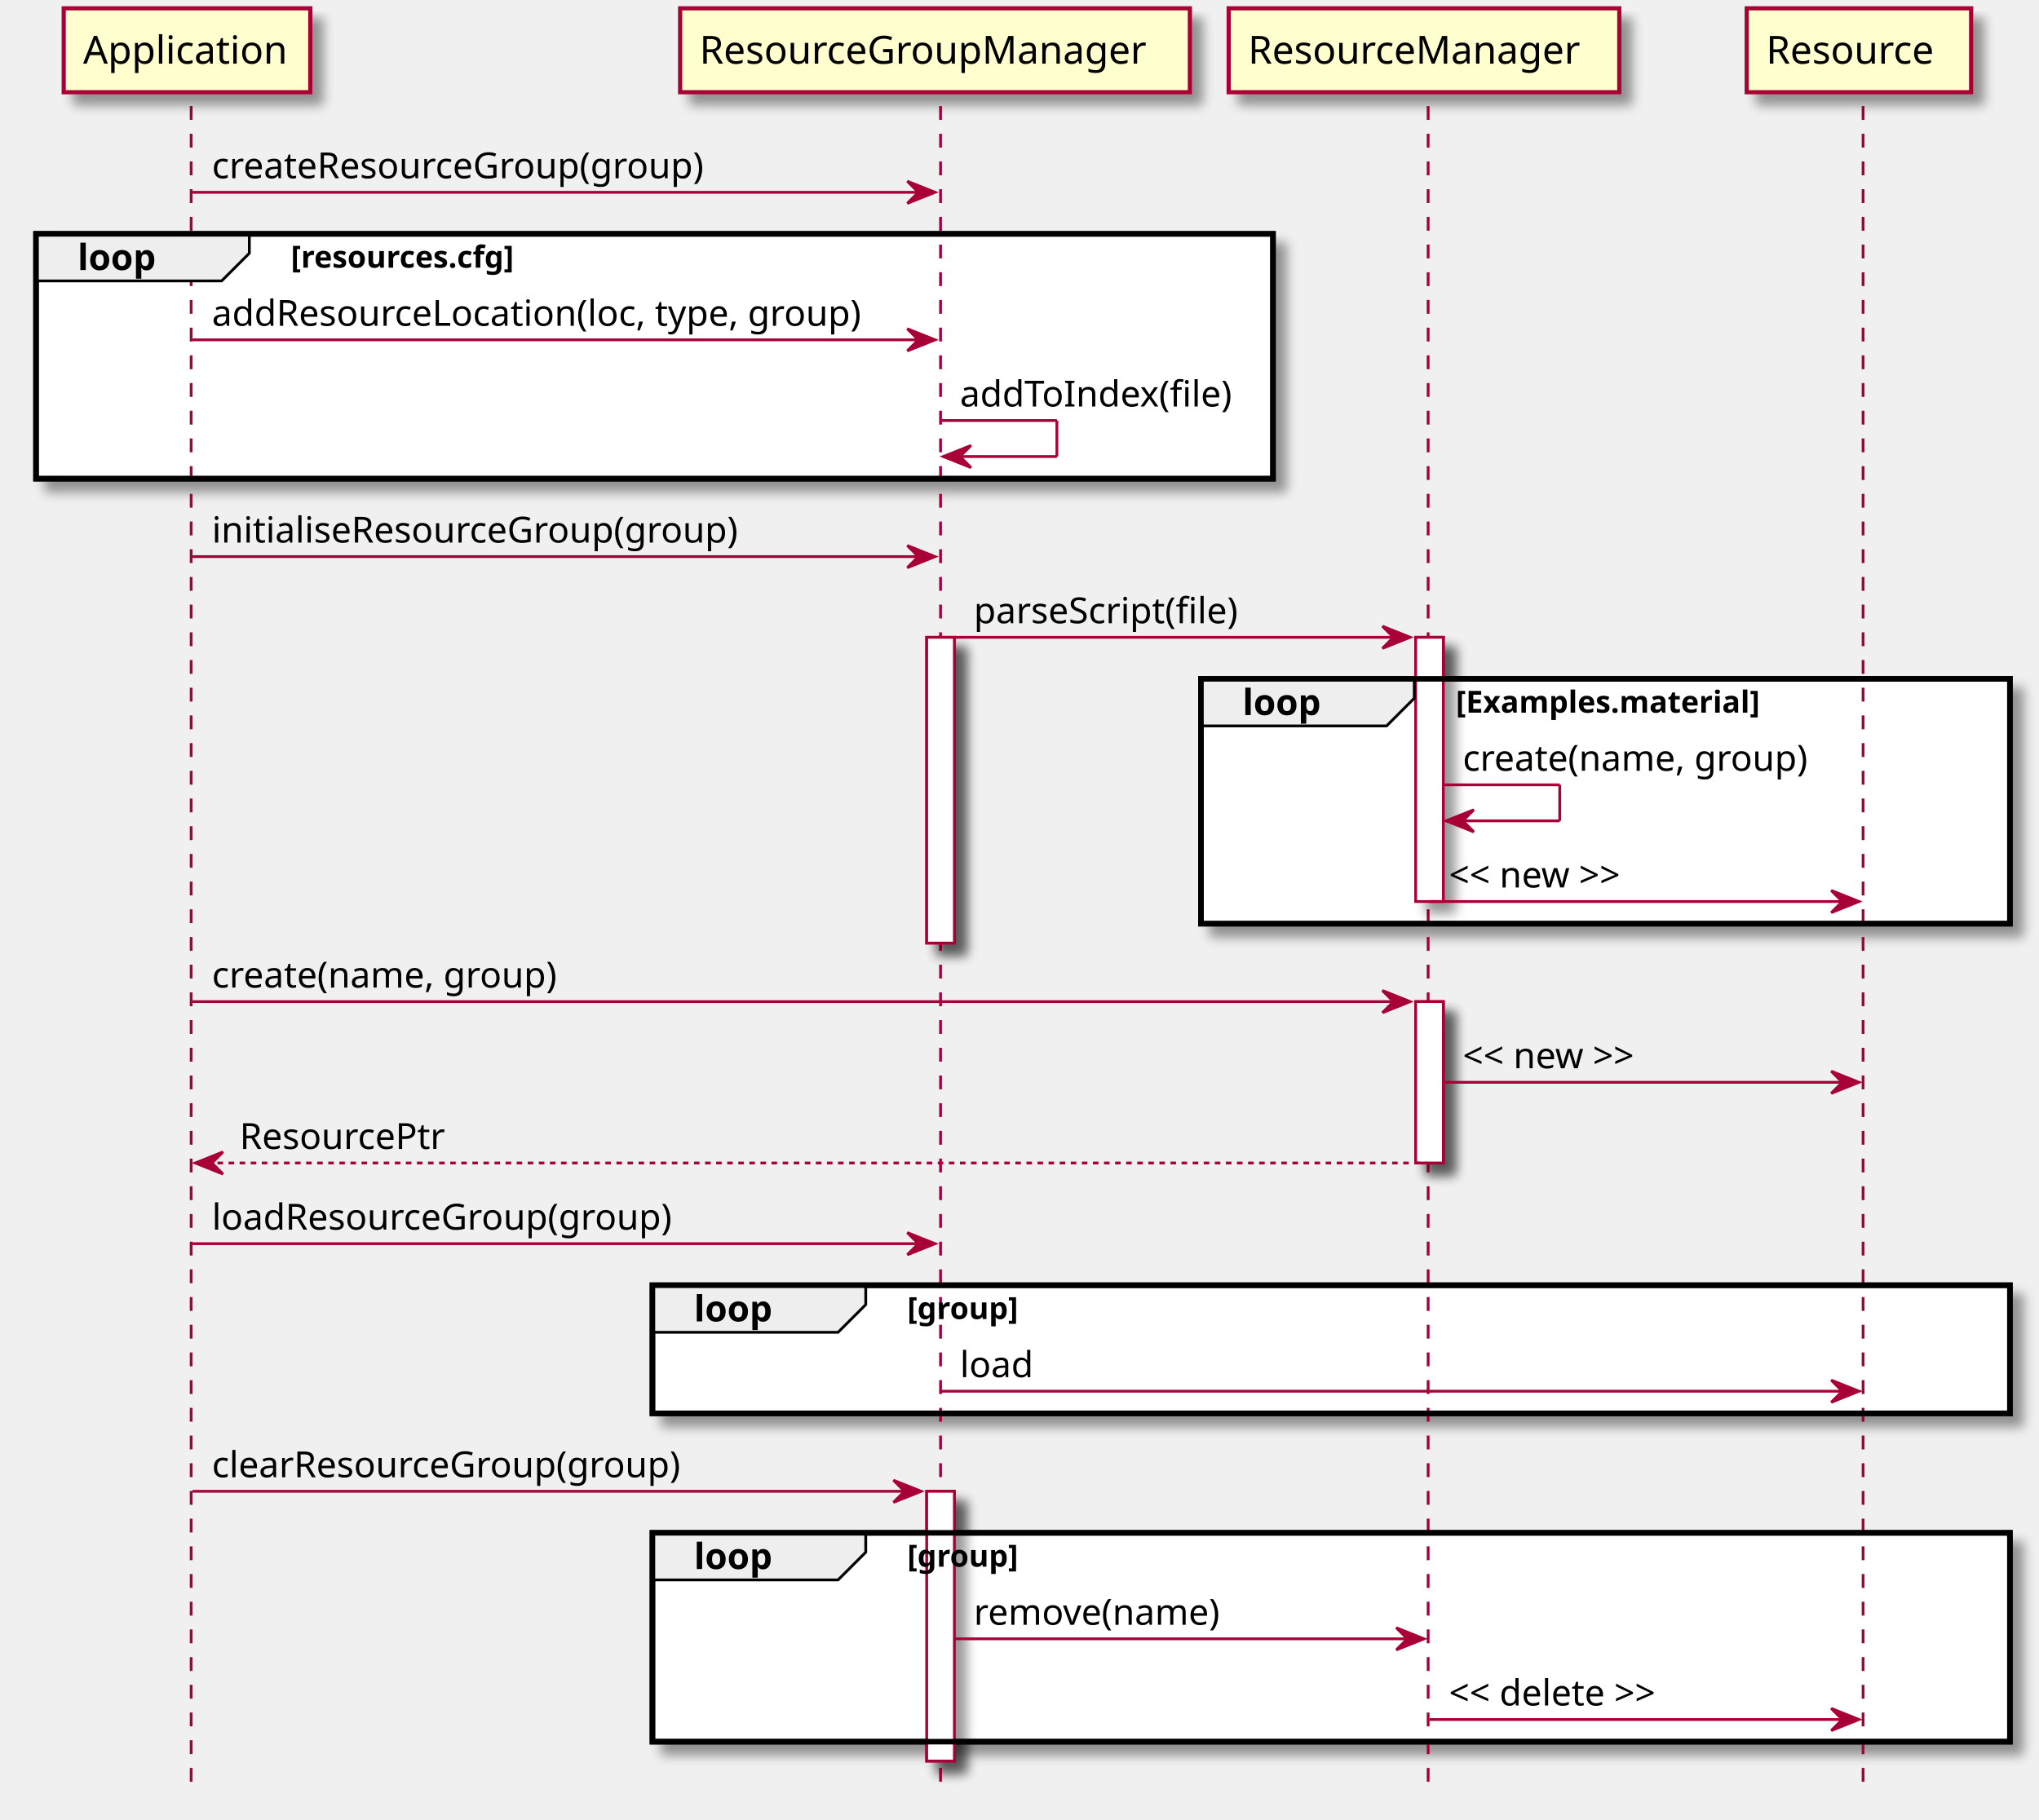
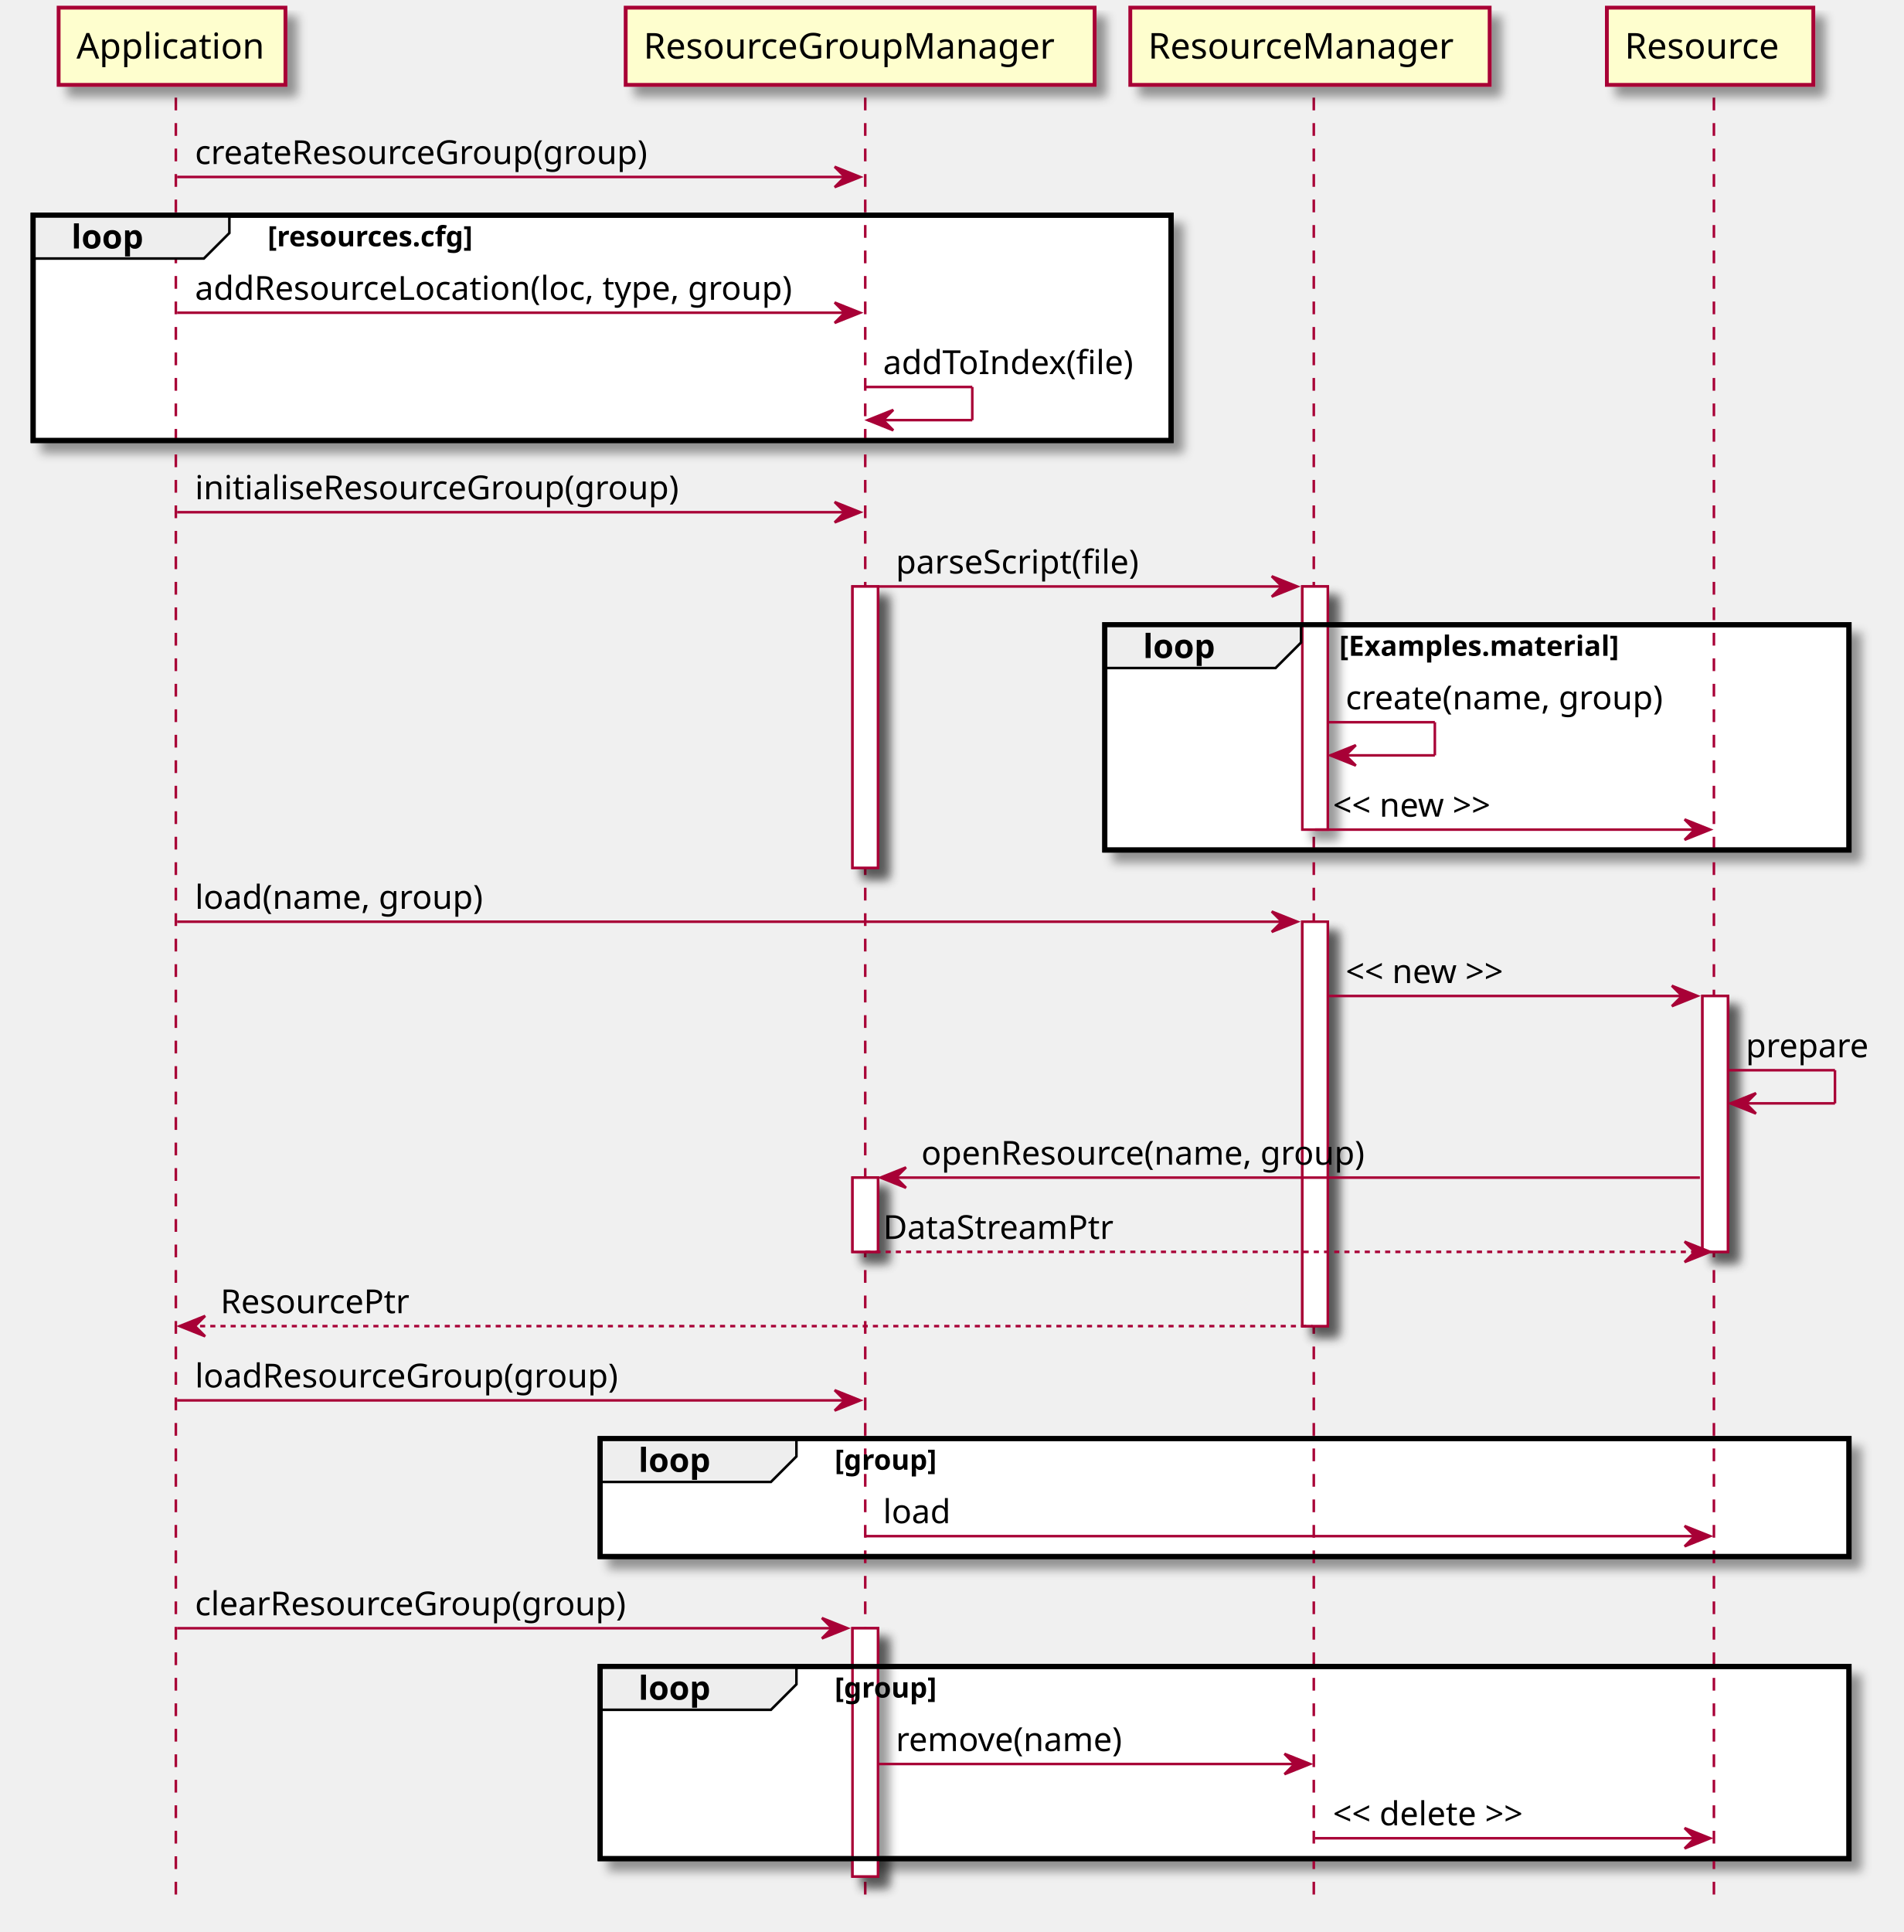
- <svg xmlns="http://www.w3.org/2000/svg" contentScriptType="application/ecmascript" contentStyleType="text/css" height="657px" preserveAspectRatio="none" style="width:736px;height:657px;" version="1.1" viewBox="0 0 736 657" width="736px" zoomAndPan="magnify">
+ <svg xmlns="http://www.w3.org/2000/svg" contentScriptType="application/ecmascript" contentStyleType="text/css" height="758px" preserveAspectRatio="none" style="width:747px;height:758px;" version="1.1" viewBox="0 0 747 758" width="747px" zoomAndPan="magnify">
  <defs>
-     <filter height="300%" id="fzptsm0p75g3m" width="300%" x="-1" y="-1">
+     <filter height="300%" id="f1qjybv0jj1fe0" width="300%" x="-1" y="-1">
      <feGaussianBlur result="blurOut" stdDeviation="2.0" />
      <feColorMatrix in="blurOut" result="blurOut2" type="matrix" values="0 0 0 0 0 0 0 0 0 0 0 0 0 0 0 0 0 0 .4 0" />
      <feOffset dx="4.0" dy="4.0" in="blurOut2" result="blurOut3" />
      <feBlend in="SourceGraphic" in2="blurOut3" mode="normal" />
    </filter>
  </defs>
  <g>
-     <rect fill="#FFFFFF" filter="url(#fzptsm0p75g3m)" height="110.398" style="stroke: #A80036; stroke-width: 1.0;" width="10" x="334.5" y="230.094" />
-     <rect fill="#FFFFFF" filter="url(#fzptsm0p75g3m)" height="97.398" style="stroke: #A80036; stroke-width: 1.0;" width="10" x="334.5" y="538.422" />
-     <rect fill="#FFFFFF" filter="url(#fzptsm0p75g3m)" height="95.398" style="stroke: #A80036; stroke-width: 1.0;" width="10" x="511" y="230.094" />
-     <rect fill="#FFFFFF" filter="url(#fzptsm0p75g3m)" height="58.266" style="stroke: #A80036; stroke-width: 1.0;" width="10" x="511" y="361.625" />
-     <rect fill="#FFFFFF" filter="url(#fzptsm0p75g3m)" height="88.398" style="stroke: #000000; stroke-width: 2.0;" width="446.5" x="13" y="84.43" />
-     <rect fill="#FFFFFF" filter="url(#fzptsm0p75g3m)" height="88.398" style="stroke: #000000; stroke-width: 2.0;" width="292" x="433.5" y="245.094" />
-     <rect fill="#FFFFFF" filter="url(#fzptsm0p75g3m)" height="46.266" style="stroke: #000000; stroke-width: 2.0;" width="490" x="235.5" y="464.023" />
-     <rect fill="#FFFFFF" filter="url(#fzptsm0p75g3m)" height="75.398" style="stroke: #000000; stroke-width: 2.0;" width="490" x="235.5" y="553.422" />
-     <line style="stroke: #A80036; stroke-width: 1.0; stroke-dasharray: 5.0,5.0;" x1="69" x2="69" y1="38.297" y2="645.82" />
-     <line style="stroke: #A80036; stroke-width: 1.0; stroke-dasharray: 5.0,5.0;" x1="339.5" x2="339.5" y1="38.297" y2="645.82" />
-     <line style="stroke: #A80036; stroke-width: 1.0; stroke-dasharray: 5.0,5.0;" x1="515.5" x2="515.5" y1="38.297" y2="645.82" />
-     <line style="stroke: #A80036; stroke-width: 1.0; stroke-dasharray: 5.0,5.0;" x1="672.5" x2="672.5" y1="38.297" y2="645.82" />
-     <rect fill="#FEFECE" filter="url(#fzptsm0p75g3m)" height="30.297" style="stroke: #A80036; stroke-width: 1.5;" width="89" x="23" y="3" />
+     <rect fill="#FFFFFF" filter="url(#f1qjybv0jj1fe0)" height="110.398" style="stroke: #A80036; stroke-width: 1.0;" width="10" x="334.5" y="230.094" />
+     <rect fill="#FFFFFF" filter="url(#f1qjybv0jj1fe0)" height="29.133" style="stroke: #A80036; stroke-width: 1.0;" width="10" x="334.5" y="462.023" />
+     <rect fill="#FFFFFF" filter="url(#f1qjybv0jj1fe0)" height="97.398" style="stroke: #A80036; stroke-width: 1.0;" width="10" x="334.5" y="638.82" />
+     <rect fill="#FFFFFF" filter="url(#f1qjybv0jj1fe0)" height="95.398" style="stroke: #A80036; stroke-width: 1.0;" width="10" x="511" y="230.094" />
+     <rect fill="#FFFFFF" filter="url(#f1qjybv0jj1fe0)" height="158.664" style="stroke: #A80036; stroke-width: 1.0;" width="10" x="511" y="361.625" />
+     <rect fill="#FFFFFF" filter="url(#f1qjybv0jj1fe0)" height="100.398" style="stroke: #A80036; stroke-width: 1.0;" width="10" x="668" y="390.758" />
+     <rect fill="#FFFFFF" filter="url(#f1qjybv0jj1fe0)" height="88.398" style="stroke: #000000; stroke-width: 2.0;" width="446.5" x="13" y="84.43" />
+     <rect fill="#FFFFFF" filter="url(#f1qjybv0jj1fe0)" height="88.398" style="stroke: #000000; stroke-width: 2.0;" width="292" x="433.5" y="245.094" />
+     <rect fill="#FFFFFF" filter="url(#f1qjybv0jj1fe0)" height="46.266" style="stroke: #000000; stroke-width: 2.0;" width="490" x="235.5" y="564.422" />
+     <rect fill="#FFFFFF" filter="url(#f1qjybv0jj1fe0)" height="75.398" style="stroke: #000000; stroke-width: 2.0;" width="490" x="235.5" y="653.82" />
+     <line style="stroke: #A80036; stroke-width: 1.0; stroke-dasharray: 5.0,5.0;" x1="69" x2="69" y1="38.297" y2="746.219" />
+     <line style="stroke: #A80036; stroke-width: 1.0; stroke-dasharray: 5.0,5.0;" x1="339.5" x2="339.5" y1="38.297" y2="746.219" />
+     <line style="stroke: #A80036; stroke-width: 1.0; stroke-dasharray: 5.0,5.0;" x1="515.5" x2="515.5" y1="38.297" y2="746.219" />
+     <line style="stroke: #A80036; stroke-width: 1.0; stroke-dasharray: 5.0,5.0;" x1="672.5" x2="672.5" y1="38.297" y2="746.219" />
+     <rect fill="#FEFECE" filter="url(#f1qjybv0jj1fe0)" height="30.297" style="stroke: #A80036; stroke-width: 1.5;" width="89" x="23" y="3" />
    <text fill="#000000" font-family="sans-serif" font-size="14" lengthAdjust="spacingAndGlyphs" textLength="75" x="30" y="22.995">Application</text>
-     <rect fill="#FEFECE" filter="url(#fzptsm0p75g3m)" height="30.297" style="stroke: #A80036; stroke-width: 1.5;" width="184" x="245.5" y="3" />
+     <rect fill="#FEFECE" filter="url(#f1qjybv0jj1fe0)" height="30.297" style="stroke: #A80036; stroke-width: 1.5;" width="184" x="245.5" y="3" />
    <text fill="#000000" font-family="sans-serif" font-size="14" lengthAdjust="spacingAndGlyphs" textLength="170" x="252.5" y="22.995">ResourceGroupManager</text>
-     <rect fill="#FEFECE" filter="url(#fzptsm0p75g3m)" height="30.297" style="stroke: #A80036; stroke-width: 1.5;" width="141" x="443.5" y="3" />
+     <rect fill="#FEFECE" filter="url(#f1qjybv0jj1fe0)" height="30.297" style="stroke: #A80036; stroke-width: 1.5;" width="141" x="443.5" y="3" />
    <text fill="#000000" font-family="sans-serif" font-size="14" lengthAdjust="spacingAndGlyphs" textLength="127" x="450.5" y="22.995">ResourceManager</text>
-     <rect fill="#FEFECE" filter="url(#fzptsm0p75g3m)" height="30.297" style="stroke: #A80036; stroke-width: 1.5;" width="81" x="630.5" y="3" />
+     <rect fill="#FEFECE" filter="url(#f1qjybv0jj1fe0)" height="30.297" style="stroke: #A80036; stroke-width: 1.5;" width="81" x="630.5" y="3" />
    <text fill="#000000" font-family="sans-serif" font-size="14" lengthAdjust="spacingAndGlyphs" textLength="67" x="637.5" y="22.995">Resource</text>
-     <rect fill="#FFFFFF" filter="url(#fzptsm0p75g3m)" height="110.398" style="stroke: #A80036; stroke-width: 1.0;" width="10" x="334.5" y="230.094" />
-     <rect fill="#FFFFFF" filter="url(#fzptsm0p75g3m)" height="97.398" style="stroke: #A80036; stroke-width: 1.0;" width="10" x="334.5" y="538.422" />
-     <rect fill="#FFFFFF" filter="url(#fzptsm0p75g3m)" height="95.398" style="stroke: #A80036; stroke-width: 1.0;" width="10" x="511" y="230.094" />
-     <rect fill="#FFFFFF" filter="url(#fzptsm0p75g3m)" height="58.266" style="stroke: #A80036; stroke-width: 1.0;" width="10" x="511" y="361.625" />
+     <rect fill="#FFFFFF" filter="url(#f1qjybv0jj1fe0)" height="110.398" style="stroke: #A80036; stroke-width: 1.0;" width="10" x="334.5" y="230.094" />
+     <rect fill="#FFFFFF" filter="url(#f1qjybv0jj1fe0)" height="29.133" style="stroke: #A80036; stroke-width: 1.0;" width="10" x="334.5" y="462.023" />
+     <rect fill="#FFFFFF" filter="url(#f1qjybv0jj1fe0)" height="97.398" style="stroke: #A80036; stroke-width: 1.0;" width="10" x="334.5" y="638.82" />
+     <rect fill="#FFFFFF" filter="url(#f1qjybv0jj1fe0)" height="95.398" style="stroke: #A80036; stroke-width: 1.0;" width="10" x="511" y="230.094" />
+     <rect fill="#FFFFFF" filter="url(#f1qjybv0jj1fe0)" height="158.664" style="stroke: #A80036; stroke-width: 1.0;" width="10" x="511" y="361.625" />
+     <rect fill="#FFFFFF" filter="url(#f1qjybv0jj1fe0)" height="100.398" style="stroke: #A80036; stroke-width: 1.0;" width="10" x="668" y="390.758" />
    <polygon fill="#A80036" points="327.5,65.43,337.5,69.43,327.5,73.43,331.5,69.43" style="stroke: #A80036; stroke-width: 1.0;" />
    <line style="stroke: #A80036; stroke-width: 1.0;" x1="69.5" x2="333.5" y1="69.43" y2="69.43" />
    <text fill="#000000" font-family="sans-serif" font-size="13" lengthAdjust="spacingAndGlyphs" textLength="186" x="76.5" y="64.364">createResourceGroup(group)</text>
    <path d="M13,84.43 L90,84.43 L90,91.43 L80,101.43 L13,101.43 L13,84.43 " fill="#EEEEEE" style="stroke: #000000; stroke-width: 1.0;" />
    <rect fill="none" height="88.398" style="stroke: #000000; stroke-width: 2.0;" width="446.5" x="13" y="84.43" />
    <text fill="#000000" font-family="sans-serif" font-size="13" font-weight="bold" lengthAdjust="spacingAndGlyphs" textLength="32" x="28" y="97.497">loop</text>
    <text fill="#000000" font-family="sans-serif" font-size="11" font-weight="bold" lengthAdjust="spacingAndGlyphs" textLength="97" x="105" y="96.64">[resources.cfg]</text>
    <polygon fill="#A80036" points="327.5,118.695,337.5,122.695,327.5,126.695,331.5,122.695" style="stroke: #A80036; stroke-width: 1.0;" />
    <line style="stroke: #A80036; stroke-width: 1.0;" x1="69.5" x2="333.5" y1="122.695" y2="122.695" />
    <text fill="#000000" font-family="sans-serif" font-size="13" lengthAdjust="spacingAndGlyphs" textLength="246" x="76.5" y="117.629">addResourceLocation(loc, type, group)</text>
    <line style="stroke: #A80036; stroke-width: 1.0;" x1="339.5" x2="381.5" y1="151.828" y2="151.828" />
    <line style="stroke: #A80036; stroke-width: 1.0;" x1="381.5" x2="381.5" y1="151.828" y2="164.828" />
    <line style="stroke: #A80036; stroke-width: 1.0;" x1="340.5" x2="381.5" y1="164.828" y2="164.828" />
    <polygon fill="#A80036" points="350.5,160.828,340.5,164.828,350.5,168.828,346.5,164.828" style="stroke: #A80036; stroke-width: 1.0;" />
    <text fill="#000000" font-family="sans-serif" font-size="13" lengthAdjust="spacingAndGlyphs" textLength="101" x="346.5" y="146.762">addToIndex(file)</text>
    <polygon fill="#A80036" points="327.5,196.961,337.5,200.961,327.5,204.961,331.5,200.961" style="stroke: #A80036; stroke-width: 1.0;" />
    <line style="stroke: #A80036; stroke-width: 1.0;" x1="69.5" x2="333.5" y1="200.961" y2="200.961" />
    <text fill="#000000" font-family="sans-serif" font-size="13" lengthAdjust="spacingAndGlyphs" textLength="196" x="76.5" y="195.895">initialiseResourceGroup(group)</text>
    <polygon fill="#A80036" points="499,226.094,509,230.094,499,234.094,503,230.094" style="stroke: #A80036; stroke-width: 1.0;" />
    <line style="stroke: #A80036; stroke-width: 1.0;" x1="344.5" x2="505" y1="230.094" y2="230.094" />
    <text fill="#000000" font-family="sans-serif" font-size="13" lengthAdjust="spacingAndGlyphs" textLength="101" x="351.5" y="225.028">parseScript(file)</text>
    <path d="M433.5,245.094 L510.5,245.094 L510.5,252.094 L500.5,262.094 L433.5,262.094 L433.5,245.094 " fill="#EEEEEE" style="stroke: #000000; stroke-width: 1.0;" />
    <rect fill="none" height="88.398" style="stroke: #000000; stroke-width: 2.0;" width="292" x="433.5" y="245.094" />
    <text fill="#000000" font-family="sans-serif" font-size="13" font-weight="bold" lengthAdjust="spacingAndGlyphs" textLength="32" x="448.5" y="258.161">loop</text>
    <text fill="#000000" font-family="sans-serif" font-size="11" font-weight="bold" lengthAdjust="spacingAndGlyphs" textLength="128" x="525.5" y="257.304">[Examples.material]</text>
    <line style="stroke: #A80036; stroke-width: 1.0;" x1="521" x2="563" y1="283.359" y2="283.359" />
    <line style="stroke: #A80036; stroke-width: 1.0;" x1="563" x2="563" y1="283.359" y2="296.359" />
    <line style="stroke: #A80036; stroke-width: 1.0;" x1="522" x2="563" y1="296.359" y2="296.359" />
    <polygon fill="#A80036" points="532,292.359,522,296.359,532,300.359,528,296.359" style="stroke: #A80036; stroke-width: 1.0;" />
    <text fill="#000000" font-family="sans-serif" font-size="13" lengthAdjust="spacingAndGlyphs" textLength="133" x="528" y="278.293">create(name, group)</text>
    <polygon fill="#A80036" points="661,321.492,671,325.492,661,329.492,665,325.492" style="stroke: #A80036; stroke-width: 1.0;" />
    <line style="stroke: #A80036; stroke-width: 1.0;" x1="516" x2="667" y1="325.492" y2="325.492" />
    <text fill="#000000" font-family="sans-serif" font-size="13" lengthAdjust="spacingAndGlyphs" textLength="77" x="523" y="320.426">&lt;&lt; new &gt;&gt;</text>
    <polygon fill="#A80036" points="499,357.625,509,361.625,499,365.625,503,361.625" style="stroke: #A80036; stroke-width: 1.0;" />
    <line style="stroke: #A80036; stroke-width: 1.0;" x1="69.5" x2="505" y1="361.625" y2="361.625" />
-     <text fill="#000000" font-family="sans-serif" font-size="13" lengthAdjust="spacingAndGlyphs" textLength="133" x="76.5" y="356.559">create(name, group)</text>
-     <polygon fill="#A80036" points="661,386.758,671,390.758,661,394.758,665,390.758" style="stroke: #A80036; stroke-width: 1.0;" />
-     <line style="stroke: #A80036; stroke-width: 1.0;" x1="521" x2="667" y1="390.758" y2="390.758" />
+     <text fill="#000000" font-family="sans-serif" font-size="13" lengthAdjust="spacingAndGlyphs" textLength="119" x="76.5" y="356.559">load(name, group)</text>
+     <polygon fill="#A80036" points="656,386.758,666,390.758,656,394.758,660,390.758" style="stroke: #A80036; stroke-width: 1.0;" />
+     <line style="stroke: #A80036; stroke-width: 1.0;" x1="521" x2="662" y1="390.758" y2="390.758" />
    <text fill="#000000" font-family="sans-serif" font-size="13" lengthAdjust="spacingAndGlyphs" textLength="77" x="528" y="385.692">&lt;&lt; new &gt;&gt;</text>
-     <polygon fill="#A80036" points="80.5,415.891,70.5,419.891,80.5,423.891,76.5,419.891" style="stroke: #A80036; stroke-width: 1.0;" />
-     <line style="stroke: #A80036; stroke-width: 1.0; stroke-dasharray: 2.0,2.0;" x1="74.5" x2="515" y1="419.891" y2="419.891" />
-     <text fill="#000000" font-family="sans-serif" font-size="13" lengthAdjust="spacingAndGlyphs" textLength="77" x="86.5" y="414.825">ResourcePtr</text>
-     <polygon fill="#A80036" points="327.5,445.023,337.5,449.023,327.5,453.023,331.5,449.023" style="stroke: #A80036; stroke-width: 1.0;" />
-     <line style="stroke: #A80036; stroke-width: 1.0;" x1="69.5" x2="333.5" y1="449.023" y2="449.023" />
-     <text fill="#000000" font-family="sans-serif" font-size="13" lengthAdjust="spacingAndGlyphs" textLength="172" x="76.5" y="443.957">loadResourceGroup(group)</text>
-     <path d="M235.5,464.023 L312.5,464.023 L312.5,471.023 L302.5,481.023 L235.5,481.023 L235.5,464.023 " fill="#EEEEEE" style="stroke: #000000; stroke-width: 1.0;" />
-     <rect fill="none" height="46.266" style="stroke: #000000; stroke-width: 2.0;" width="490" x="235.5" y="464.023" />
-     <text fill="#000000" font-family="sans-serif" font-size="13" font-weight="bold" lengthAdjust="spacingAndGlyphs" textLength="32" x="250.5" y="477.09">loop</text>
-     <text fill="#000000" font-family="sans-serif" font-size="11" font-weight="bold" lengthAdjust="spacingAndGlyphs" textLength="47" x="327.5" y="476.234">[group]</text>
-     <polygon fill="#A80036" points="661,498.289,671,502.289,661,506.289,665,502.289" style="stroke: #A80036; stroke-width: 1.0;" />
-     <line style="stroke: #A80036; stroke-width: 1.0;" x1="339.5" x2="667" y1="502.289" y2="502.289" />
-     <text fill="#000000" font-family="sans-serif" font-size="13" lengthAdjust="spacingAndGlyphs" textLength="27" x="346.5" y="497.223">load</text>
-     <polygon fill="#A80036" points="322.5,534.422,332.5,538.422,322.5,542.422,326.5,538.422" style="stroke: #A80036; stroke-width: 1.0;" />
-     <line style="stroke: #A80036; stroke-width: 1.0;" x1="69.5" x2="328.5" y1="538.422" y2="538.422" />
-     <text fill="#000000" font-family="sans-serif" font-size="13" lengthAdjust="spacingAndGlyphs" textLength="176" x="76.5" y="533.356">clearResourceGroup(group)</text>
-     <path d="M235.5,553.422 L312.5,553.422 L312.5,560.422 L302.5,570.422 L235.5,570.422 L235.5,553.422 " fill="#EEEEEE" style="stroke: #000000; stroke-width: 1.0;" />
-     <rect fill="none" height="75.398" style="stroke: #000000; stroke-width: 2.0;" width="490" x="235.5" y="553.422" />
-     <text fill="#000000" font-family="sans-serif" font-size="13" font-weight="bold" lengthAdjust="spacingAndGlyphs" textLength="32" x="250.5" y="566.489">loop</text>
-     <text fill="#000000" font-family="sans-serif" font-size="11" font-weight="bold" lengthAdjust="spacingAndGlyphs" textLength="47" x="327.5" y="565.632">[group]</text>
-     <polygon fill="#A80036" points="504,587.688,514,591.688,504,595.688,508,591.688" style="stroke: #A80036; stroke-width: 1.0;" />
-     <line style="stroke: #A80036; stroke-width: 1.0;" x1="344.5" x2="510" y1="591.688" y2="591.688" />
-     <text fill="#000000" font-family="sans-serif" font-size="13" lengthAdjust="spacingAndGlyphs" textLength="96" x="351.5" y="586.622">remove(name)</text>
-     <polygon fill="#A80036" points="661,616.82,671,620.82,661,624.82,665,620.82" style="stroke: #A80036; stroke-width: 1.0;" />
-     <line style="stroke: #A80036; stroke-width: 1.0;" x1="516" x2="667" y1="620.82" y2="620.82" />
-     <text fill="#000000" font-family="sans-serif" font-size="13" lengthAdjust="spacingAndGlyphs" textLength="92" x="523" y="615.754">&lt;&lt; delete &gt;&gt;</text>
+     <line style="stroke: #A80036; stroke-width: 1.0;" x1="678" x2="720" y1="419.891" y2="419.891" />
+     <line style="stroke: #A80036; stroke-width: 1.0;" x1="720" x2="720" y1="419.891" y2="432.891" />
+     <line style="stroke: #A80036; stroke-width: 1.0;" x1="679" x2="720" y1="432.891" y2="432.891" />
+     <polygon fill="#A80036" points="689,428.891,679,432.891,689,436.891,685,432.891" style="stroke: #A80036; stroke-width: 1.0;" />
+     <text fill="#000000" font-family="sans-serif" font-size="13" lengthAdjust="spacingAndGlyphs" textLength="50" x="685" y="414.825">prepare</text>
+     <polygon fill="#A80036" points="355.5,458.023,345.5,462.023,355.5,466.023,351.5,462.023" style="stroke: #A80036; stroke-width: 1.0;" />
+     <line style="stroke: #A80036; stroke-width: 1.0;" x1="349.5" x2="667" y1="462.023" y2="462.023" />
+     <text fill="#000000" font-family="sans-serif" font-size="13" lengthAdjust="spacingAndGlyphs" textLength="183" x="361.5" y="456.957">openResource(name, group)</text>
+     <polygon fill="#A80036" points="661,487.156,671,491.156,661,495.156,665,491.156" style="stroke: #A80036; stroke-width: 1.0;" />
+     <line style="stroke: #A80036; stroke-width: 1.0; stroke-dasharray: 2.0,2.0;" x1="339.5" x2="667" y1="491.156" y2="491.156" />
+     <text fill="#000000" font-family="sans-serif" font-size="13" lengthAdjust="spacingAndGlyphs" textLength="97" x="346.5" y="486.09">DataStreamPtr</text>
+     <polygon fill="#A80036" points="80.5,516.289,70.5,520.289,80.5,524.289,76.5,520.289" style="stroke: #A80036; stroke-width: 1.0;" />
+     <line style="stroke: #A80036; stroke-width: 1.0; stroke-dasharray: 2.0,2.0;" x1="74.5" x2="515" y1="520.289" y2="520.289" />
+     <text fill="#000000" font-family="sans-serif" font-size="13" lengthAdjust="spacingAndGlyphs" textLength="77" x="86.5" y="515.223">ResourcePtr</text>
+     <polygon fill="#A80036" points="327.5,545.422,337.5,549.422,327.5,553.422,331.5,549.422" style="stroke: #A80036; stroke-width: 1.0;" />
+     <line style="stroke: #A80036; stroke-width: 1.0;" x1="69.5" x2="333.5" y1="549.422" y2="549.422" />
+     <text fill="#000000" font-family="sans-serif" font-size="13" lengthAdjust="spacingAndGlyphs" textLength="172" x="76.5" y="544.356">loadResourceGroup(group)</text>
+     <path d="M235.5,564.422 L312.5,564.422 L312.5,571.422 L302.5,581.422 L235.5,581.422 L235.5,564.422 " fill="#EEEEEE" style="stroke: #000000; stroke-width: 1.0;" />
+     <rect fill="none" height="46.266" style="stroke: #000000; stroke-width: 2.0;" width="490" x="235.5" y="564.422" />
+     <text fill="#000000" font-family="sans-serif" font-size="13" font-weight="bold" lengthAdjust="spacingAndGlyphs" textLength="32" x="250.5" y="577.489">loop</text>
+     <text fill="#000000" font-family="sans-serif" font-size="11" font-weight="bold" lengthAdjust="spacingAndGlyphs" textLength="47" x="327.5" y="576.632">[group]</text>
+     <polygon fill="#A80036" points="661,598.688,671,602.688,661,606.688,665,602.688" style="stroke: #A80036; stroke-width: 1.0;" />
+     <line style="stroke: #A80036; stroke-width: 1.0;" x1="339.5" x2="667" y1="602.688" y2="602.688" />
+     <text fill="#000000" font-family="sans-serif" font-size="13" lengthAdjust="spacingAndGlyphs" textLength="27" x="346.5" y="597.622">load</text>
+     <polygon fill="#A80036" points="322.5,634.82,332.5,638.82,322.5,642.82,326.5,638.82" style="stroke: #A80036; stroke-width: 1.0;" />
+     <line style="stroke: #A80036; stroke-width: 1.0;" x1="69.5" x2="328.5" y1="638.82" y2="638.82" />
+     <text fill="#000000" font-family="sans-serif" font-size="13" lengthAdjust="spacingAndGlyphs" textLength="176" x="76.5" y="633.754">clearResourceGroup(group)</text>
+     <path d="M235.5,653.82 L312.5,653.82 L312.5,660.82 L302.5,670.82 L235.5,670.82 L235.5,653.82 " fill="#EEEEEE" style="stroke: #000000; stroke-width: 1.0;" />
+     <rect fill="none" height="75.398" style="stroke: #000000; stroke-width: 2.0;" width="490" x="235.5" y="653.82" />
+     <text fill="#000000" font-family="sans-serif" font-size="13" font-weight="bold" lengthAdjust="spacingAndGlyphs" textLength="32" x="250.5" y="666.887">loop</text>
+     <text fill="#000000" font-family="sans-serif" font-size="11" font-weight="bold" lengthAdjust="spacingAndGlyphs" textLength="47" x="327.5" y="666.031">[group]</text>
+     <polygon fill="#A80036" points="504,688.086,514,692.086,504,696.086,508,692.086" style="stroke: #A80036; stroke-width: 1.0;" />
+     <line style="stroke: #A80036; stroke-width: 1.0;" x1="344.5" x2="510" y1="692.086" y2="692.086" />
+     <text fill="#000000" font-family="sans-serif" font-size="13" lengthAdjust="spacingAndGlyphs" textLength="96" x="351.5" y="687.02">remove(name)</text>
+     <polygon fill="#A80036" points="661,717.219,671,721.219,661,725.219,665,721.219" style="stroke: #A80036; stroke-width: 1.0;" />
+     <line style="stroke: #A80036; stroke-width: 1.0;" x1="516" x2="667" y1="721.219" y2="721.219" />
+     <text fill="#000000" font-family="sans-serif" font-size="13" lengthAdjust="spacingAndGlyphs" textLength="92" x="523" y="716.153">&lt;&lt; delete &gt;&gt;</text>
  </g>
</svg>
